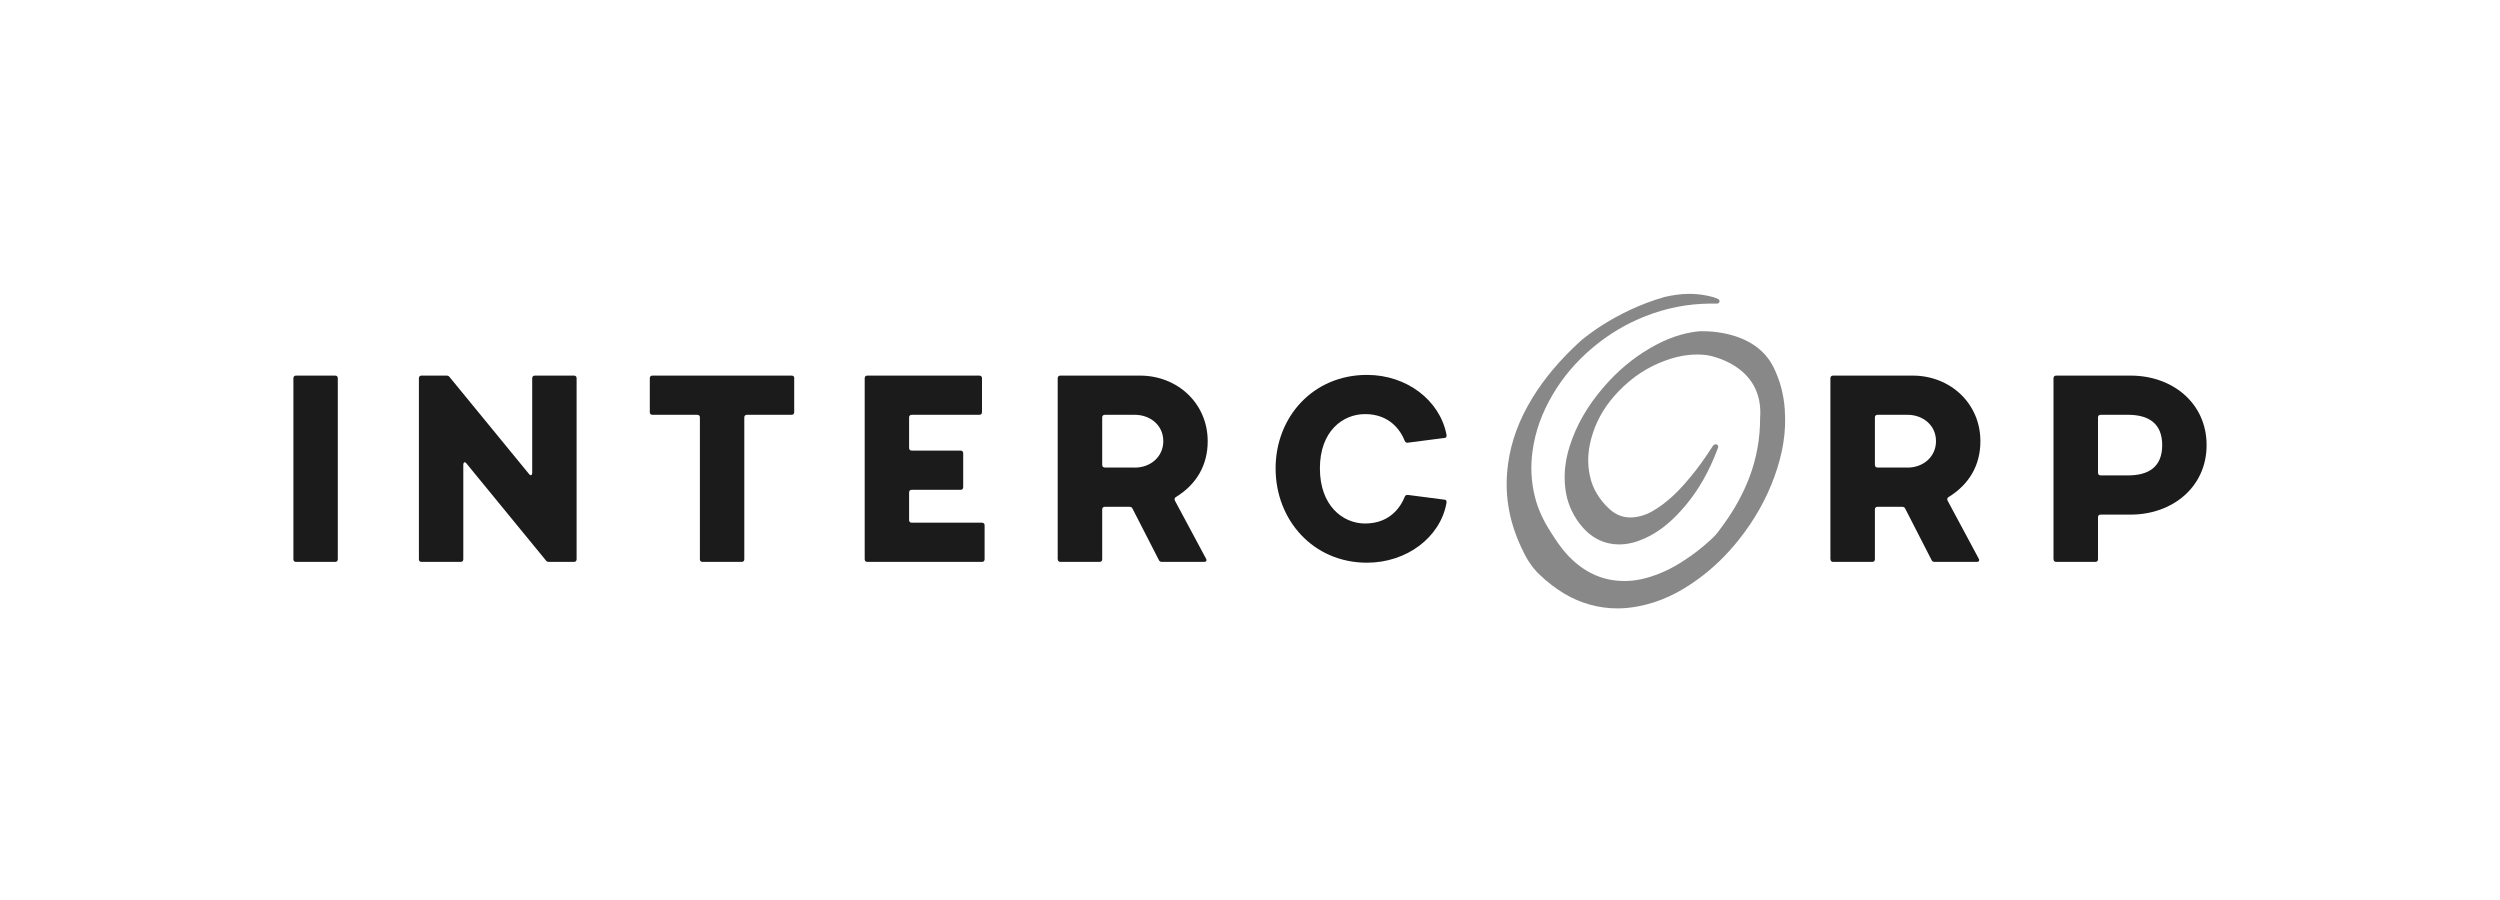
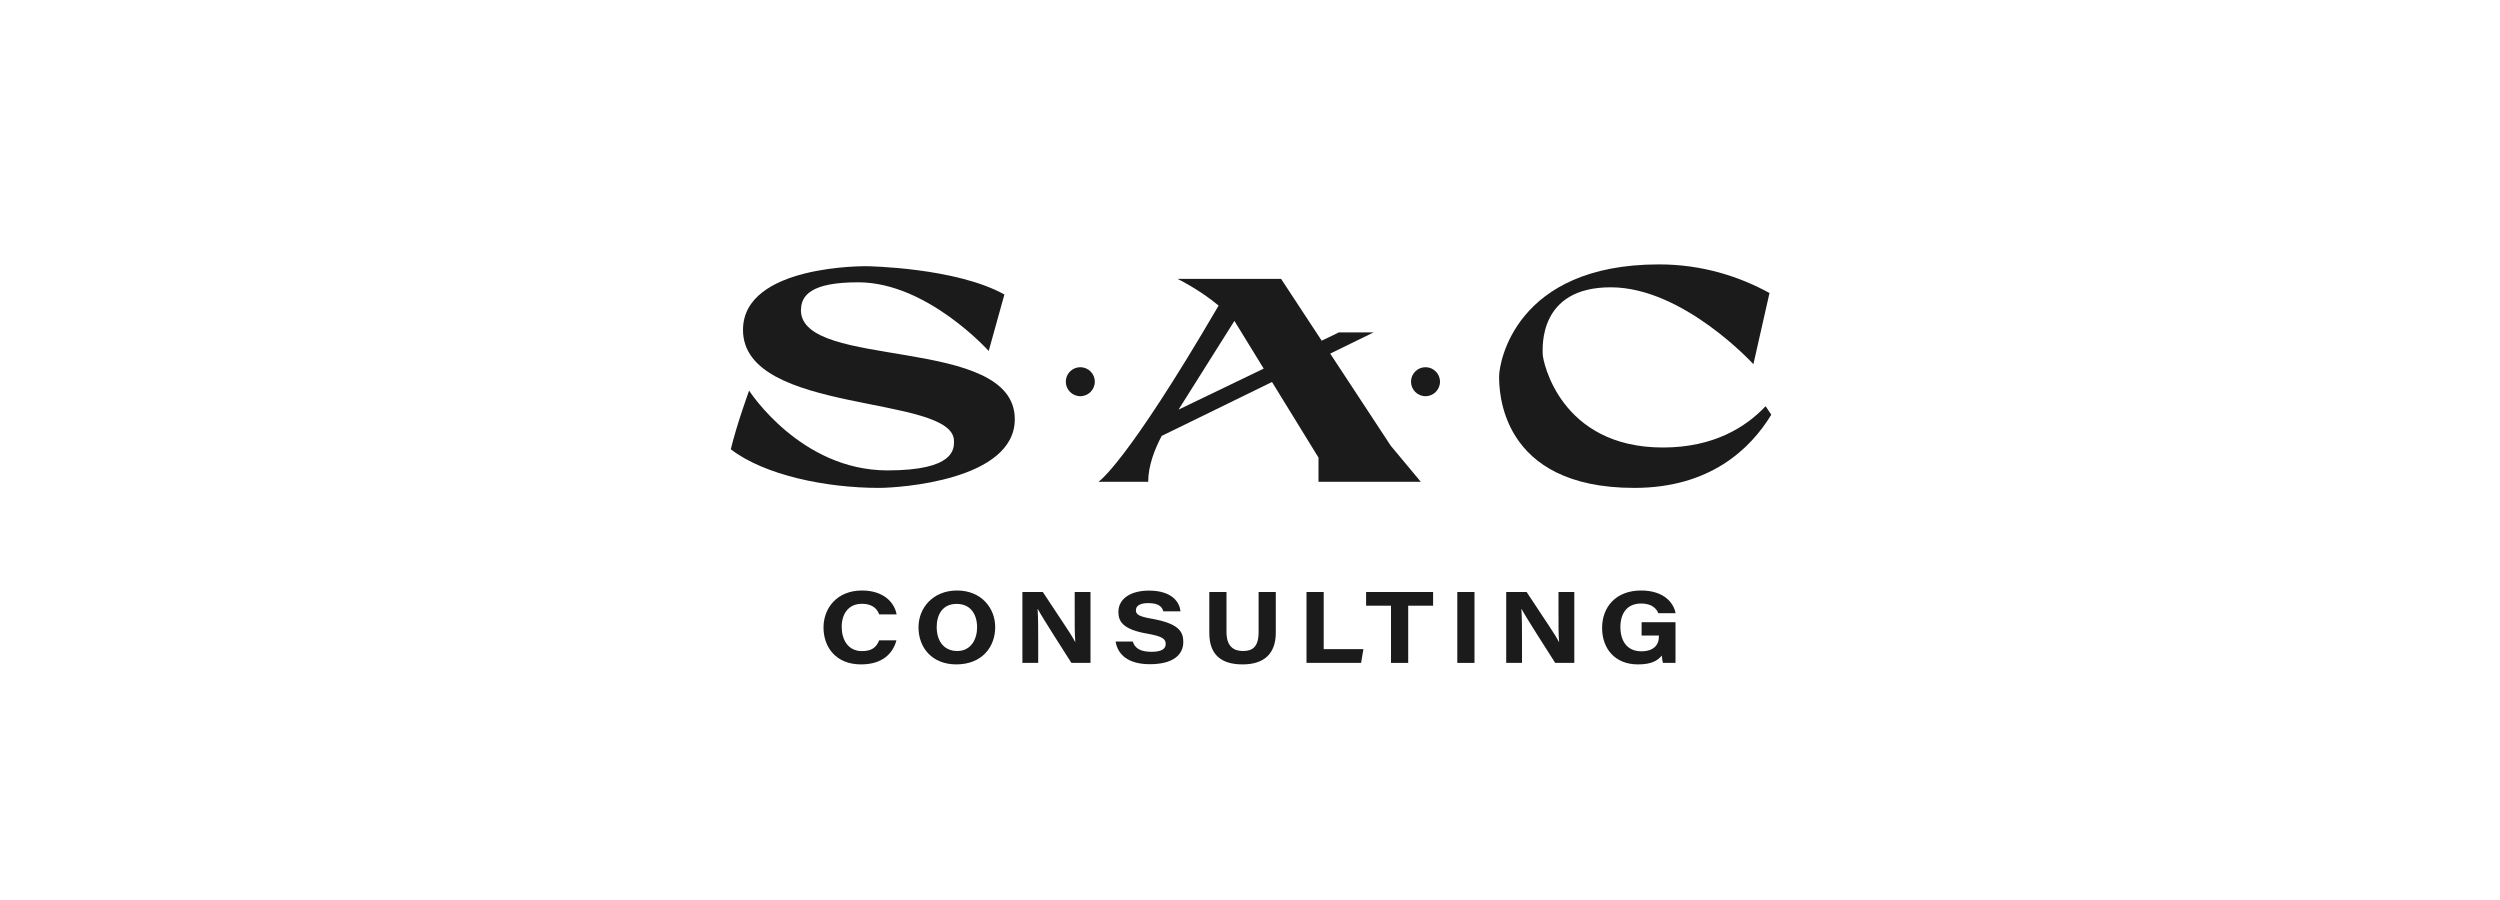
<svg xmlns="http://www.w3.org/2000/svg" id="Layer_1" data-name="Layer 1" viewBox="0 0 250 90">
  <defs>
    <style>
      .cls-1 {
        fill: #1b1b1b;
-       }
- 
-       .cls-1, .cls-2 {
        stroke-width: 0px;
-       }
- 
-       .cls-2 {
-         fill: #888;
      }
    </style>
  </defs>
  <g>
-     <path class="cls-1" d="M33.52,56.19h-3.92c-.16,0-.26-.1-.26-.26v-18.11c0-.16.1-.26.26-.26h3.92c.16,0,.26.1.26.26v18.11c0,.16-.1.26-.26.26Z" />
-     <path class="cls-1" d="M57.4,56.19h-2.51c-.13,0-.24-.05-.31-.16l-7.94-9.69c-.16-.21-.31-.1-.31.13v9.46c0,.16-.1.26-.26.26h-3.92c-.16,0-.26-.1-.26-.26v-18.11c0-.16.1-.26.26-.26h2.51c.13,0,.24.05.31.16l7.94,9.69c.16.21.31.1.31-.13v-9.46c0-.16.1-.26.26-.26h3.92c.16,0,.26.1.26.26v18.11c0,.16-.1.26-.26.26Z" />
-     <path class="cls-1" d="M79.42,37.82v3.4c0,.16-.1.26-.26.26h-4.47c-.16,0-.26.1-.26.26v14.19c0,.16-.1.26-.26.26h-3.92c-.16,0-.26-.1-.26-.26v-14.19c0-.16-.1-.26-.26-.26h-4.49c-.16,0-.26-.1-.26-.26v-3.4c0-.16.1-.26.26-.26h13.93c.16,0,.26.1.26.26Z" />
-     <path class="cls-1" d="M98.46,52.53v3.4c0,.16-.1.26-.26.26h-11.47c-.16,0-.26-.1-.26-.26v-18.11c0-.16.1-.26.26-.26h11.21c.16,0,.26.1.26.26v3.4c0,.16-.1.26-.26.26h-6.77c-.16,0-.26.1-.26.26v3.06c0,.16.1.26.26.26h4.89c.16,0,.26.1.26.26v3.4c0,.16-.1.26-.26.26h-4.89c-.16,0-.26.1-.26.26v2.77c0,.16.1.26.26.26h7.03c.16,0,.26.1.26.26Z" />
-     <path class="cls-1" d="M105.77,55.93v-18.11c0-.16.1-.26.26-.26h7.97c3.74,0,6.77,2.77,6.77,6.56,0,2.38-1.1,4.31-3.19,5.59-.13.08-.16.24-.08.37l3.11,5.8c.1.18,0,.31-.18.31h-4.23c-.13,0-.26-.05-.31-.18l-2.64-5.15c-.05-.13-.18-.18-.31-.18h-2.46c-.16,0-.26.1-.26.26v4.99c0,.16-.1.26-.26.26h-3.92c-.16,0-.26-.1-.26-.26ZM113.48,46.76c1.59,0,2.85-1.1,2.85-2.64,0-1.62-1.33-2.64-2.85-2.64h-3c-.16,0-.26.1-.26.26v4.75c0,.16.1.26.26.26h3Z" />
-     <path class="cls-1" d="M140.85,49.5l3.63.47c.21.03.18.24.16.37-.63,3.4-3.97,5.93-7.94,5.93-5.41,0-9.14-4.29-9.14-9.43s3.74-9.35,9.14-9.35c3.97,0,7.26,2.53,7.94,5.93.03.13.05.34-.16.37l-3.63.47c-.13.03-.29.03-.37-.16-.42-1.07-1.52-2.69-3.97-2.69-2.25,0-4.52,1.72-4.52,5.43s2.27,5.51,4.52,5.51c2.46,0,3.55-1.62,3.97-2.69.08-.18.24-.18.37-.16Z" />
-     <path class="cls-1" d="M183.04,55.93v-18.11c0-.16.11-.26.26-.26h7.97c3.74,0,6.77,2.77,6.77,6.56,0,2.38-1.1,4.31-3.19,5.59-.13.08-.16.24-.08.37l3.11,5.8c.1.18,0,.31-.18.31h-4.23c-.13,0-.26-.05-.31-.18l-2.64-5.15c-.05-.13-.18-.18-.31-.18h-2.46c-.16,0-.26.1-.26.26v4.99c0,.16-.1.26-.26.26h-3.92c-.16,0-.26-.1-.26-.26ZM190.75,46.76c1.59,0,2.85-1.1,2.85-2.64,0-1.62-1.33-2.64-2.85-2.64h-3c-.16,0-.26.1-.26.26v4.75c0,.16.1.26.26.26h3Z" />
-     <path class="cls-1" d="M205.35,55.93v-18.11c0-.16.11-.26.26-.26h7.45c4.21,0,7.6,2.77,7.6,6.95s-3.4,6.95-7.6,6.95h-3c-.16,0-.26.1-.26.26v4.21c0,.16-.1.26-.26.26h-3.92c-.16,0-.26-.1-.26-.26ZM212.8,47.54c2.06,0,3.42-.84,3.42-3.03s-1.38-3.03-3.42-3.03h-2.74c-.16,0-.26.1-.26.26v5.54c0,.16.1.26.26.26h2.74Z" />
+     <path class="cls-1" d="M89.64,64.04c-.33,1.24-1.32,2.4-3.54,2.4-2.53,0-3.75-1.75-3.75-3.69s1.35-3.7,3.85-3.7c2.17,0,3.25,1.21,3.46,2.39h-1.74c-.15-.41-.53-1.06-1.74-1.06-1.33,0-2.01,1.01-2.01,2.3s.63,2.43,2.02,2.43c1.01,0,1.45-.39,1.73-1.08h1.73Z" />
+     <path class="cls-1" d="M99.52,62.72c0,1.96-1.31,3.72-3.89,3.72-2.4,0-3.78-1.64-3.78-3.71,0-1.95,1.45-3.68,3.86-3.68s3.81,1.74,3.81,3.67ZM93.67,62.71c0,1.34.68,2.39,2.06,2.39s1.98-1.2,1.98-2.36c0-1.26-.61-2.35-2.05-2.35s-1.99,1.12-1.99,2.31Z" />
+     <path class="cls-1" d="M102.24,66.29v-7.09h2.04c1.99,3.04,2.79,4.14,3.23,4.99h.02c-.07-.74-.06-2.07-.06-3.24v-1.75h1.58v7.09h-1.91c-.67-1.06-2.94-4.58-3.36-5.39h-.02c.06.88.06,1.88.06,3.14v2.25h-1.58Z" />
+     <path class="cls-1" d="M113.28,64.17c.2.61.69,1.01,1.87,1.01,1.1,0,1.42-.34,1.42-.79,0-.49-.33-.76-1.82-1.02-2.46-.42-2.91-1.22-2.91-2.17,0-1.42,1.36-2.14,3.04-2.14,2.43,0,3.09,1.25,3.17,2.07h-1.72c-.1-.35-.34-.82-1.5-.82-.82,0-1.24.26-1.24.72,0,.41.29.62,1.62.85,2.69.48,3.12,1.3,3.12,2.32,0,1.23-.96,2.22-3.34,2.22-2.22,0-3.22-.99-3.43-2.27h1.72Z" />
+     <path class="cls-1" d="M122.65,59.2v4.01c0,1.51.79,1.89,1.66,1.89.93,0,1.55-.4,1.55-1.89v-4.01h1.72v4.06c0,2.15-1.21,3.18-3.32,3.18s-3.33-.94-3.33-3.14v-4.1h1.72Z" />
+     <path class="cls-1" d="M130.65,59.2h1.72v5.71h3.97l-.23,1.38h-5.46v-7.09Z" />
+     <path class="cls-1" d="M139.11,60.57h-2.5v-1.37h6.7v1.37h-2.49v5.72h-1.72v-5.72Z" />
+     <path class="cls-1" d="M147.45,59.2v7.09h-1.72v-7.09h1.72Z" />
+     <path class="cls-1" d="M150.62,66.29v-7.09h2.04c1.99,3.04,2.79,4.14,3.23,4.99h.02c-.07-.74-.06-2.07-.06-3.24v-1.75h1.58v7.09h-1.91c-.67-1.06-2.94-4.58-3.36-5.39h-.02c.06.88.06,1.88.06,3.14v2.25h-1.58Z" />
+     <path class="cls-1" d="M167.54,66.29h-1.25c-.04-.16-.09-.47-.11-.73-.45.53-1.06.88-2.39.88-2.3,0-3.58-1.58-3.58-3.65s1.36-3.74,3.9-3.74c2.28,0,3.26,1.24,3.45,2.27h-1.73c-.14-.36-.55-.97-1.71-.97-1.45,0-2.08,1.03-2.08,2.35,0,1.39.66,2.43,2.1,2.43,1.2,0,1.75-.62,1.75-1.47v-.11h-1.73v-1.33h3.39v4.06Z" />
  </g>
-   <path class="cls-2" d="M178.48,40.99c-.1-1.54-.47-2.93-1.13-4.27-1.93-3.9-7.25-3.6-7.49-3.59-1.65.18-3.21.72-4.91,1.72-1.68.98-3.21,2.27-4.55,3.82-1.66,1.92-2.78,3.87-3.44,5.98-.41,1.3-.56,2.53-.47,3.75.09,1.32.47,2.47,1.16,3.52,1.12,1.71,2.59,2.55,4.38,2.52.8-.02,1.57-.21,2.44-.6,1.28-.58,2.43-1.45,3.6-2.74,1.35-1.48,2.44-3.2,3.32-5.28.1-.24.2-.48.29-.73l.13-.33c.03-.07.02-.16-.02-.22s-.12-.11-.19-.11c-.11,0-.26.03-.34.2-.73,1.14-1.43,2.12-2.14,2.98-.8.98-1.91,2.23-3.34,3.18-.65.43-1.46.88-2.53.95-.86.06-1.64-.23-2.31-.84-1-.92-1.67-2.04-1.93-3.22-.33-1.44-.23-2.85.3-4.44.51-1.52,1.35-2.87,2.56-4.12,1.38-1.43,2.92-2.44,4.71-3.08,1.45-.52,2.75-.69,4.09-.53.24.04,5.76.94,5.34,6.33,0,2.04-.35,3.97-1.07,5.89-.61,1.61-1.45,3.14-2.55,4.67l-.16.22c-.3.42-.58.81-.93,1.14-.53.51-1.12,1.01-1.78,1.51-1.39,1.04-2.64,1.75-3.93,2.22-1.41.52-2.66.7-3.94.57-1.87-.18-3.55-1.08-4.99-2.66-.56-.62-1.02-1.31-1.45-1.98l-.12-.19c-.77-1.18-1.31-2.37-1.6-3.55-.38-1.53-.45-3.04-.23-4.61.27-1.93.92-3.75,1.98-5.56,1.03-1.77,2.38-3.36,4.01-4.73,1.6-1.35,3.38-2.41,5.29-3.16,2.12-.83,4.23-1.24,6.45-1.26h.49s.23,0,.23,0c.11,0,.21-.08.24-.19.02-.11-.03-.23-.14-.27-.34-.16-.67-.24-.98-.31-1.38-.3-2.72-.27-4.34.1,0,0,0,0-.01,0-5.13,1.46-8.44,4.42-8.47,4.45-1.99,1.83-3.55,3.66-4.75,5.62-1.34,2.18-2.14,4.34-2.45,6.6-.4,2.88.03,5.63,1.32,8.39.42.9.93,1.86,1.8,2.69,1.63,1.55,3.29,2.54,5.08,3.03.91.25,1.81.37,2.73.37.67,0,1.36-.07,2.05-.2,2.12-.4,4.04-1.28,6.06-2.76,1.46-1.07,2.76-2.32,3.98-3.84,1.59-1.98,2.81-4.14,3.63-6.42.84-2.34,1.17-4.45,1.02-6.62Z" />
+   <g>
+     <path class="cls-1" d="M176.56,40.62h0c-1.95,2.07-5.16,4.13-10.27,4.13-10.3,0-12.02-8.69-12.02-9.33s-.46-6.69,6.8-6.69,14.27,7.69,14.27,7.69l1.61-7.12c-3.06-1.67-6.75-2.86-11.05-2.86-14.41,0-15.99,9.87-15.99,11.19s0,11.16,13.52,11.16c7.57,0,11.61-3.89,13.7-7.32l-.57-.85Z" />
+     <path class="cls-1" d="M133.02,35.36l4.34-2.12h-3.47l-1.72.83-4.06-6.18h-10.35s2.24,1.1,4.1,2.67c-9.35,16.02-12.02,17.62-12.02,17.62h4.98c0-1.61.65-3.27,1.35-4.59l11.03-5.39,4.65,7.56v2.42h10.23l-3-3.6-6.06-9.22ZM117.85,40.97h0s5.59-8.88,5.59-8.88l2.93,4.77-8.53,4.11Z" />
+     <path class="cls-1" d="M80.1,31.01c0-1.46.99-2.78,5.72-2.78,6.9,0,13.05,6.87,13.05,6.87,0,0,.86-3.08,1.57-5.65-4.86-2.71-13.77-2.83-13.77-2.83,0,0-12.37-.18-12.37,6.37,0,8.55,21.1,6.4,21.1,11.12,0,.77.09,2.93-6.65,2.93-8.73,0-13.84-7.98-13.84-7.98,0,0-1.25,3.43-1.83,5.87,3.37,2.59,9.52,3.86,14.81,3.86,2.02,0,13.59-.75,13.59-6.87,0-8.47-21.39-4.87-21.39-10.91Z" />
+     <path class="cls-1" d="M108.03,36.72c-.8,0-1.45.65-1.45,1.45s.65,1.45,1.45,1.45,1.45-.65,1.45-1.45-.65-1.45-1.45-1.45Z" />
+     <path class="cls-1" d="M142.55,36.72c-.8,0-1.45.65-1.45,1.45s.65,1.45,1.45,1.45,1.45-.65,1.45-1.45-.65-1.45-1.45-1.45Z" />
+   </g>
</svg>
